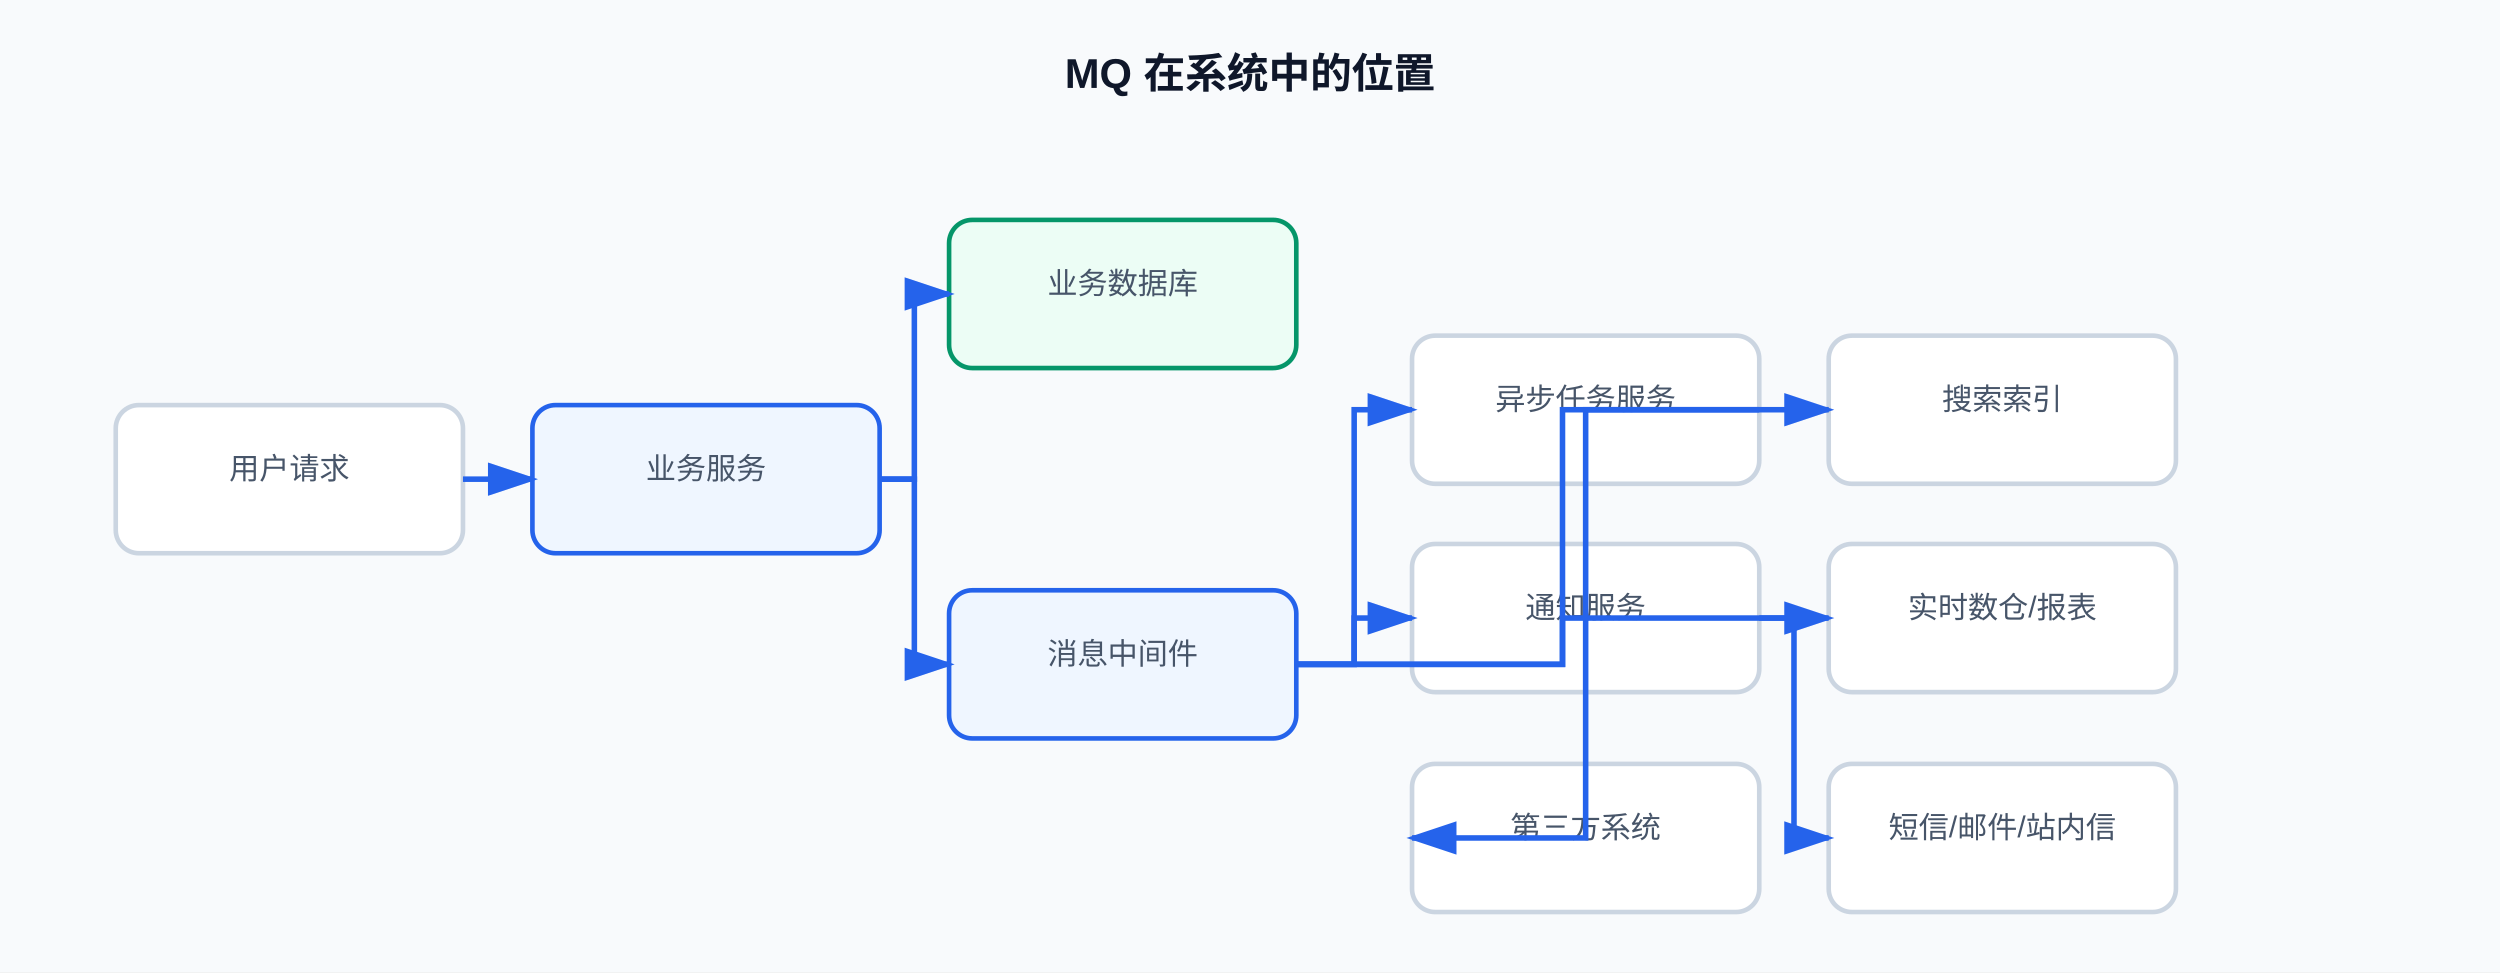
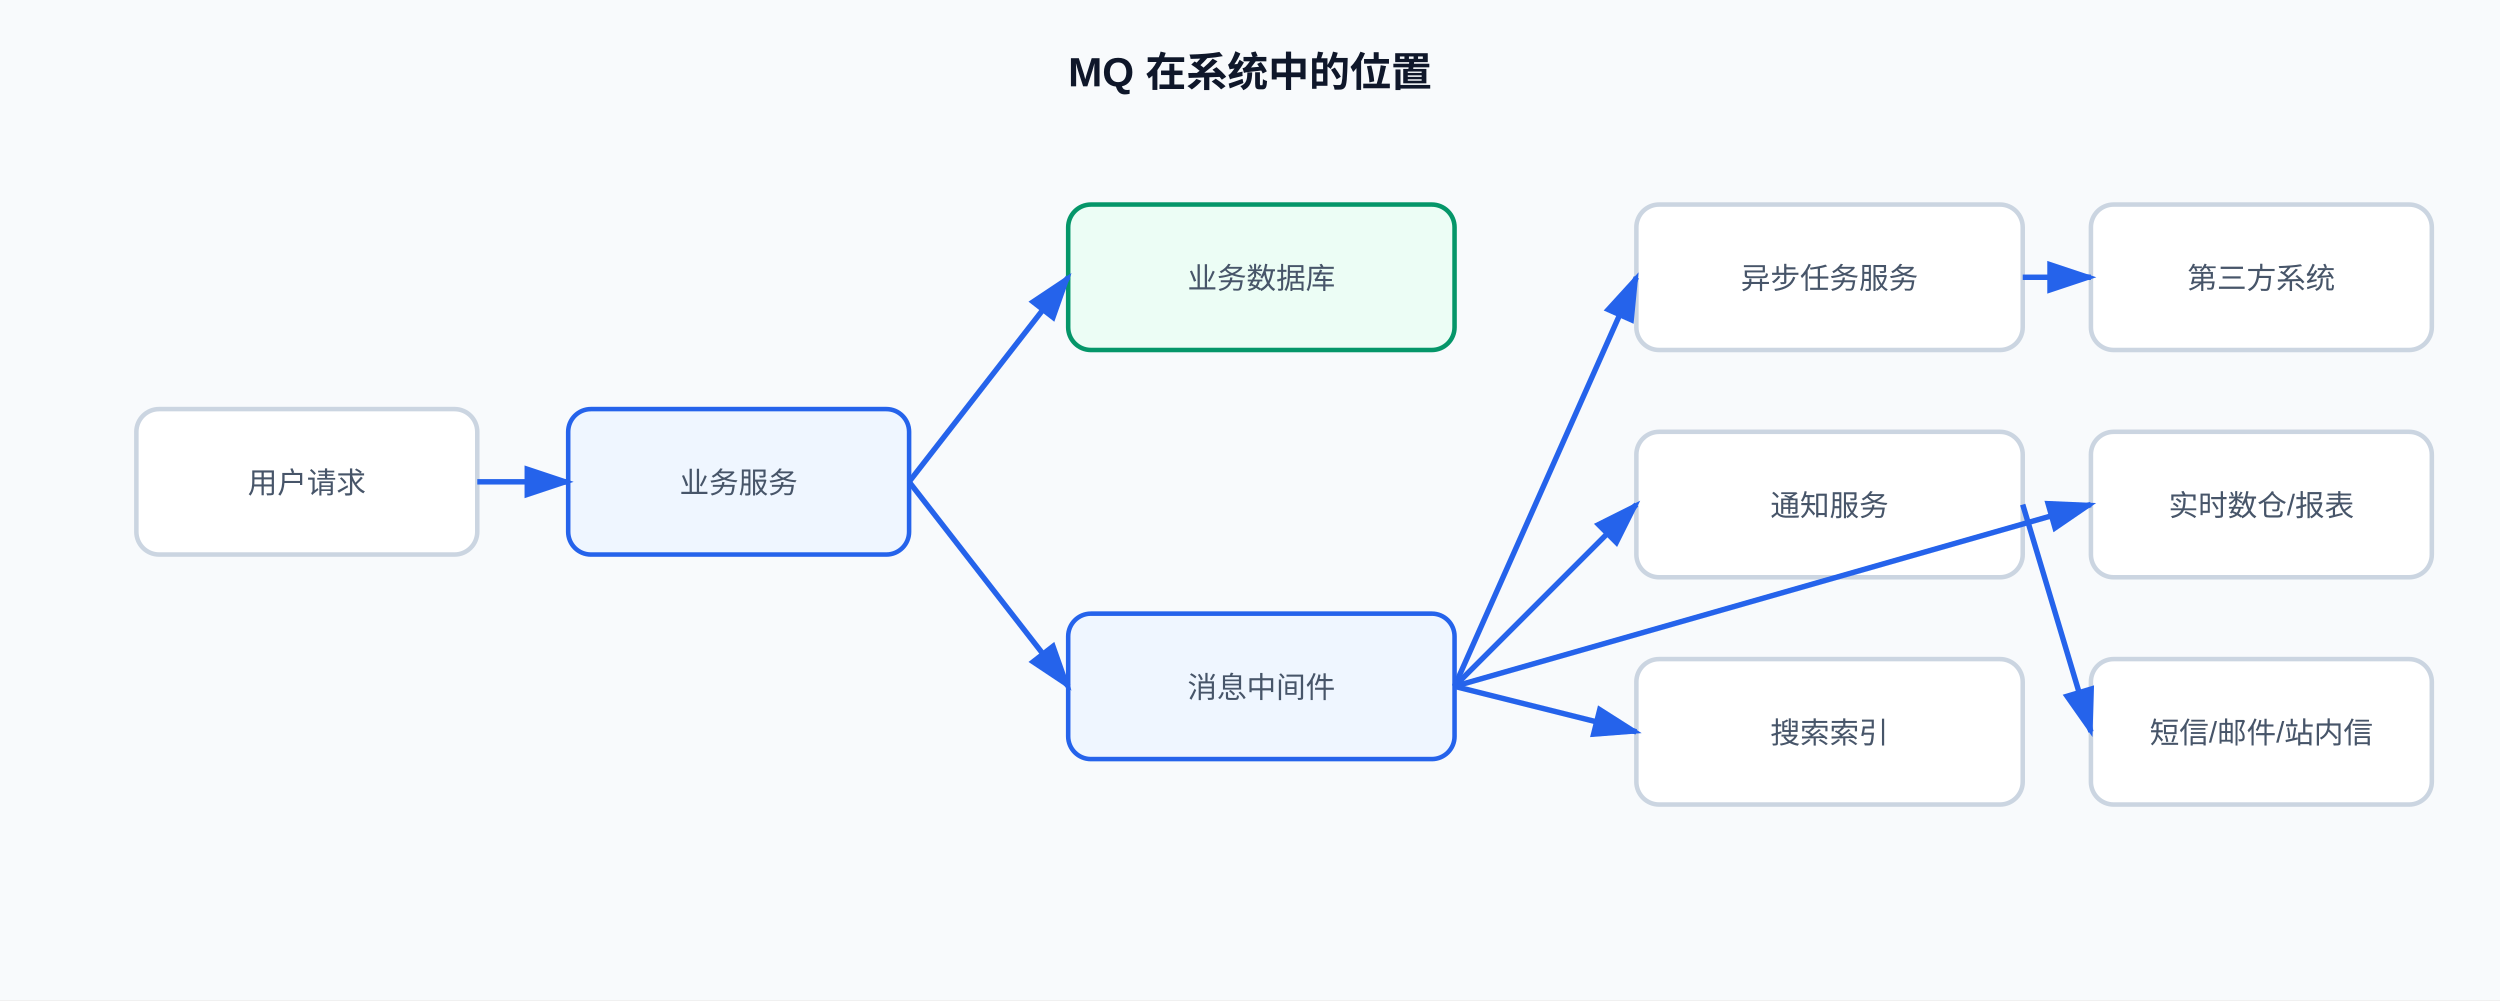
- <svg xmlns="http://www.w3.org/2000/svg" width="1080" height="420" viewBox="0 0 1080 420" role="img" aria-labelledby="title desc">
+ <svg xmlns="http://www.w3.org/2000/svg" width="1100" height="440" viewBox="0 0 1100 440" role="img" aria-labelledby="title desc">
  <defs>
    <marker id="arrow" markerWidth="10" markerHeight="10" refX="8" refY="3" orient="auto">
      <path d="M0,0 L9,3 L0,6 Z" fill="#2563eb" />
    </marker>
-     <style>.bg{fill:#f8fafc}.node{fill:#fff;stroke:#cbd5e1;stroke-width:2;rx:10}.main{fill:#eff6ff;stroke:#2563eb;stroke-width:2;rx:10}.store{fill:#ecfdf5;stroke:#059669;stroke-width:2;rx:10}.warn{fill:#fff7ed;stroke:#ea580c;stroke-width:2;rx:10}.group{fill:#ffffff;stroke:#cbd5e1;stroke-width:2;stroke-dasharray:6 4;rx:12}.text{font-family:Arial,'PingFang SC','Microsoft YaHei',sans-serif;fill:#0f172a}.title{font-size:18px;font-weight:700}.body{font-size:13px;fill:#475569}.small{font-size:12px;fill:#64748b}.line{stroke:#2563eb;stroke-width:2.4;fill:none;marker-end:url(#arrow)}.dash{stroke:#94a3b8;stroke-width:1.5;stroke-dasharray:5 5}.msg{stroke:#2563eb;stroke-width:2;fill:none;marker-end:url(#arrow)}</style>
+     <style>.bg{fill:#f8fafc}.node{fill:#fff;stroke:#cbd5e1;stroke-width:2}.main{fill:#eff6ff;stroke:#2563eb;stroke-width:2}.store{fill:#ecfdf5;stroke:#059669;stroke-width:2}.warn{fill:#fff7ed;stroke:#ea580c;stroke-width:2}.group{fill:#fff;stroke:#cbd5e1;stroke-width:2;stroke-dasharray:6 4}.text{font-family:Arial,'PingFang SC','Microsoft YaHei',sans-serif;fill:#0f172a}.title{font-size:18px;font-weight:700}.body{font-size:13px;fill:#475569}.small{font-size:12px;fill:#64748b}.line{stroke:#2563eb;stroke-width:2.4;fill:none;marker-end:url(#arrow)}.dash{stroke:#94a3b8;stroke-width:1.5;stroke-dasharray:5 5}</style>
  </defs>
-   <rect class="bg" width="1080" height="420" />
-   <text class="text title" x="540" y="38" text-anchor="middle">MQ 在系统中的位置</text>
-   <rect class="node" x="50" y="175" width="150" height="64" />
-   <text class="text body" x="125" y="207" text-anchor="middle">用户请求</text>
-   <rect class="main" x="230" y="175" width="150" height="64" />
-   <text class="text body" x="305" y="207" text-anchor="middle">业务服务</text>
-   <rect class="store" x="410" y="95" width="150" height="64" />
-   <text class="text body" x="485" y="127" text-anchor="middle">业务数据库</text>
-   <rect class="main" x="410" y="255" width="150" height="64" />
-   <text class="text body" x="485" y="287" text-anchor="middle">消息中间件</text>
-   <rect class="node" x="610" y="145" width="150" height="64" />
-   <text class="text body" x="685" y="177" text-anchor="middle">异步任务服务</text>
-   <rect class="node" x="610" y="235" width="150" height="64" />
-   <text class="text body" x="685" y="267" text-anchor="middle">通知服务</text>
-   <rect class="node" x="790" y="145" width="150" height="64" />
-   <text class="text body" x="865" y="177" text-anchor="middle">搜索索引</text>
-   <rect class="node" x="790" y="235" width="150" height="64" />
-   <text class="text body" x="865" y="267" text-anchor="middle">实时数仓/报表</text>
-   <rect class="node" x="610" y="330" width="150" height="64" />
-   <text class="text body" x="685" y="362" text-anchor="middle">第三方系统</text>
-   <rect class="node" x="790" y="330" width="150" height="64" />
-   <text class="text body" x="865" y="362" text-anchor="middle">短信/邮件/站内信</text>
-   <path class="line" d="M200 207 L230 207" />
-   <path class="line" d="M380 207 L395 207 L395 127 L410 127" />
-   <path class="line" d="M380 207 L395 207 L395 287 L410 287" />
-   <path class="line" d="M560 287 L585 287 L585 177 L610 177" />
-   <path class="line" d="M560 287 L585 287 L585 267 L610 267" />
-   <path class="line" d="M560 287 L675 287 L675 177 L790 177" />
-   <path class="line" d="M560 287 L675 287 L675 267 L790 267" />
-   <path class="line" d="M760 177 L685 177 L685 362 L610 362" />
-   <path class="line" d="M760 267 L775 267 L775 362 L790 362" />
+   <rect class="bg" width="1100" height="440" />
+   <text class="text title" x="550" y="38" text-anchor="middle">MQ 在系统中的位置</text>
+   <rect class="node" x="60" y="180" width="150" height="64" rx="10" />
+   <text class="text body" x="135" y="217" text-anchor="middle">用户请求</text>
+   <rect class="main" x="250" y="180" width="150" height="64" rx="10" />
+   <text class="text body" x="325" y="217" text-anchor="middle">业务服务</text>
+   <rect class="store" x="470" y="90" width="170" height="64" rx="10" />
+   <text class="text body" x="555" y="127" text-anchor="middle">业务数据库</text>
+   <rect class="main" x="470" y="270" width="170" height="64" rx="10" />
+   <text class="text body" x="555" y="307" text-anchor="middle">消息中间件</text>
+   <rect class="node" x="720" y="90" width="170" height="64" rx="10" />
+   <text class="text body" x="805" y="127" text-anchor="middle">异步任务服务</text>
+   <rect class="node" x="720" y="190" width="170" height="64" rx="10" />
+   <text class="text body" x="805" y="227" text-anchor="middle">通知服务</text>
+   <rect class="node" x="720" y="290" width="170" height="64" rx="10" />
+   <text class="text body" x="805" y="327" text-anchor="middle">搜索索引</text>
+   <rect class="node" x="920" y="190" width="150" height="64" rx="10" />
+   <text class="text body" x="995" y="227" text-anchor="middle">实时数仓/报表</text>
+   <rect class="node" x="920" y="90" width="150" height="64" rx="10" />
+   <text class="text body" x="995" y="127" text-anchor="middle">第三方系统</text>
+   <rect class="node" x="920" y="290" width="150" height="64" rx="10" />
+   <text class="text body" x="995" y="327" text-anchor="middle">短信/邮件/站内信</text>
+   <path class="line" d="M210 212 L250 212" />
+   <path class="line" d="M400 212 L470 122" />
+   <path class="line" d="M400 212 L470 302" />
+   <path class="line" d="M640 302 L720 122" />
+   <path class="line" d="M640 302 L720 222" />
+   <path class="line" d="M640 302 L720 322" />
+   <path class="line" d="M640 302 L920 222" />
+   <path class="line" d="M890 122 L920 122" />
+   <path class="line" d="M890 222 L920 322" />
</svg>
